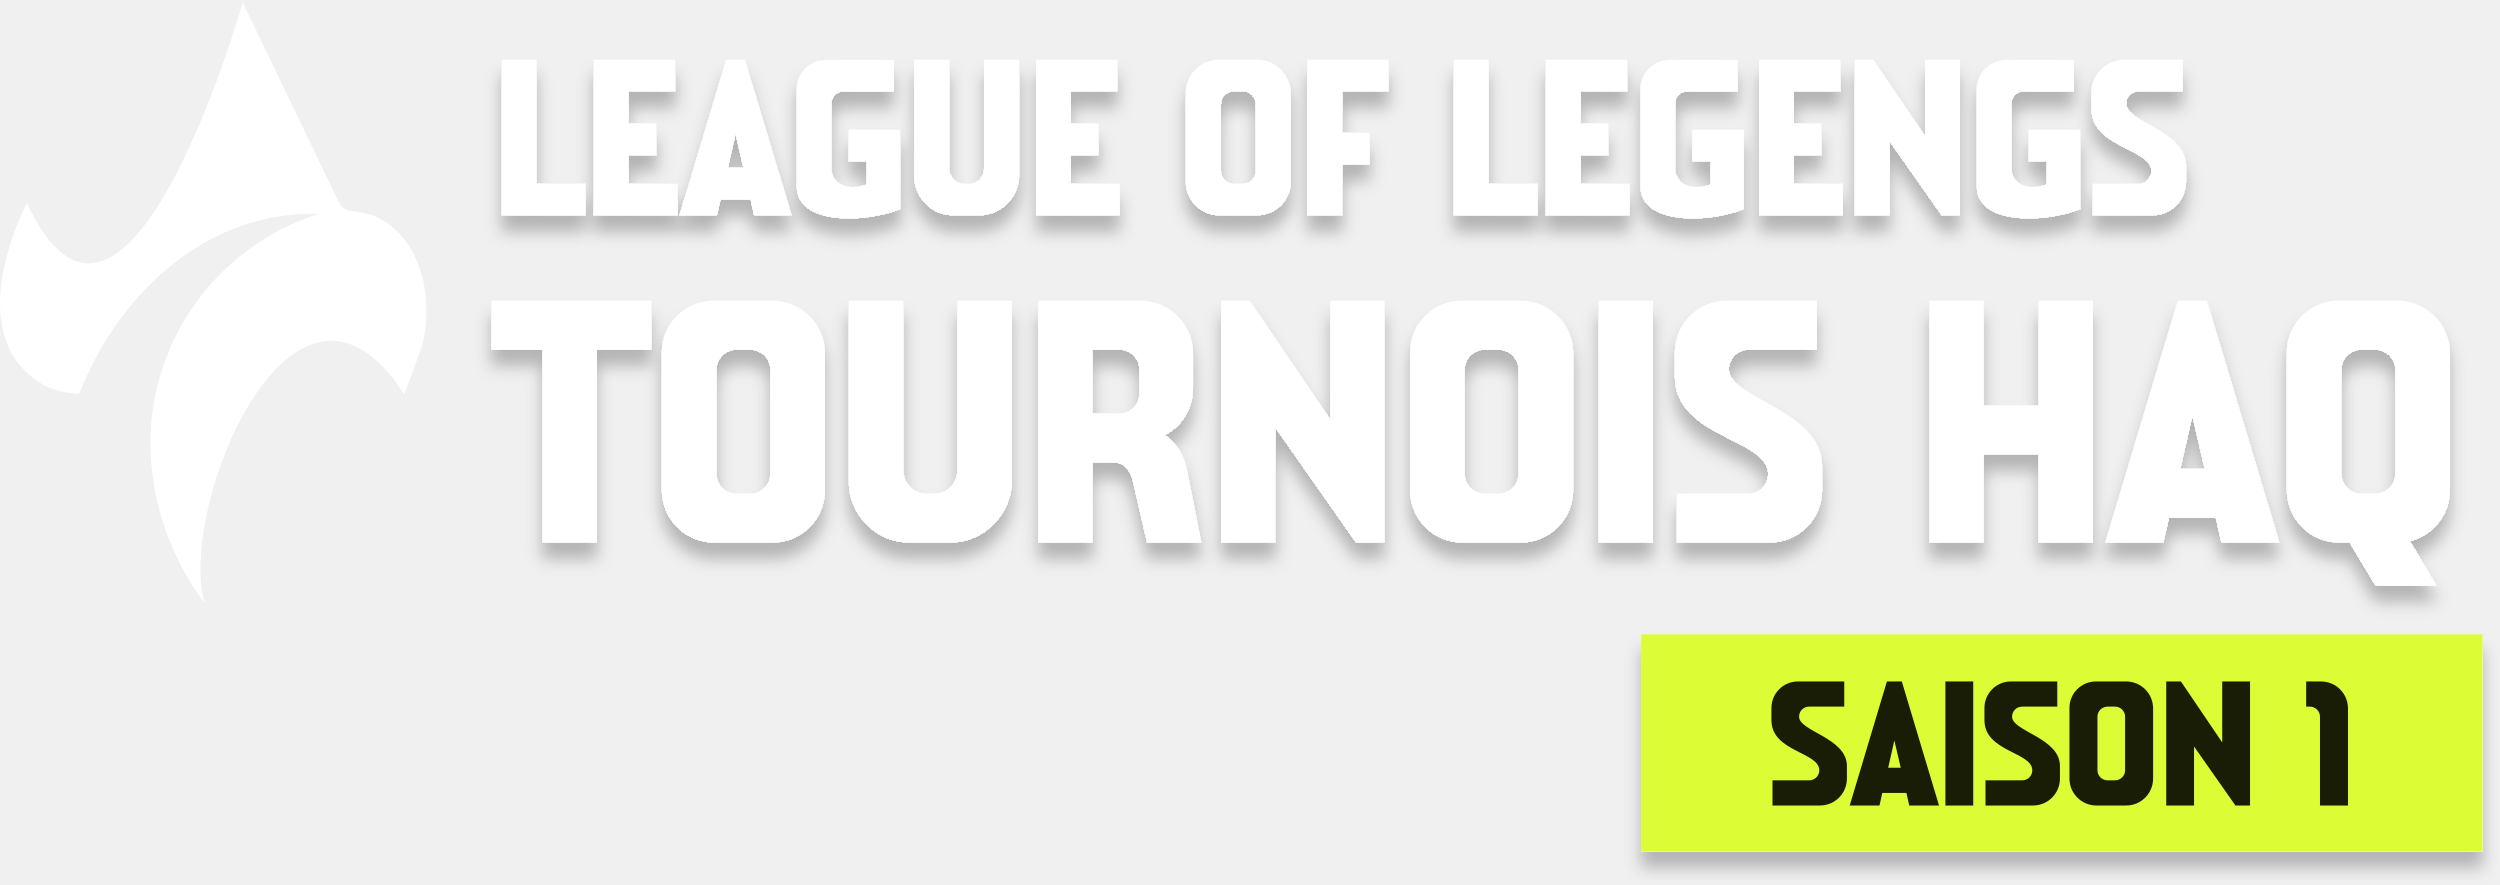
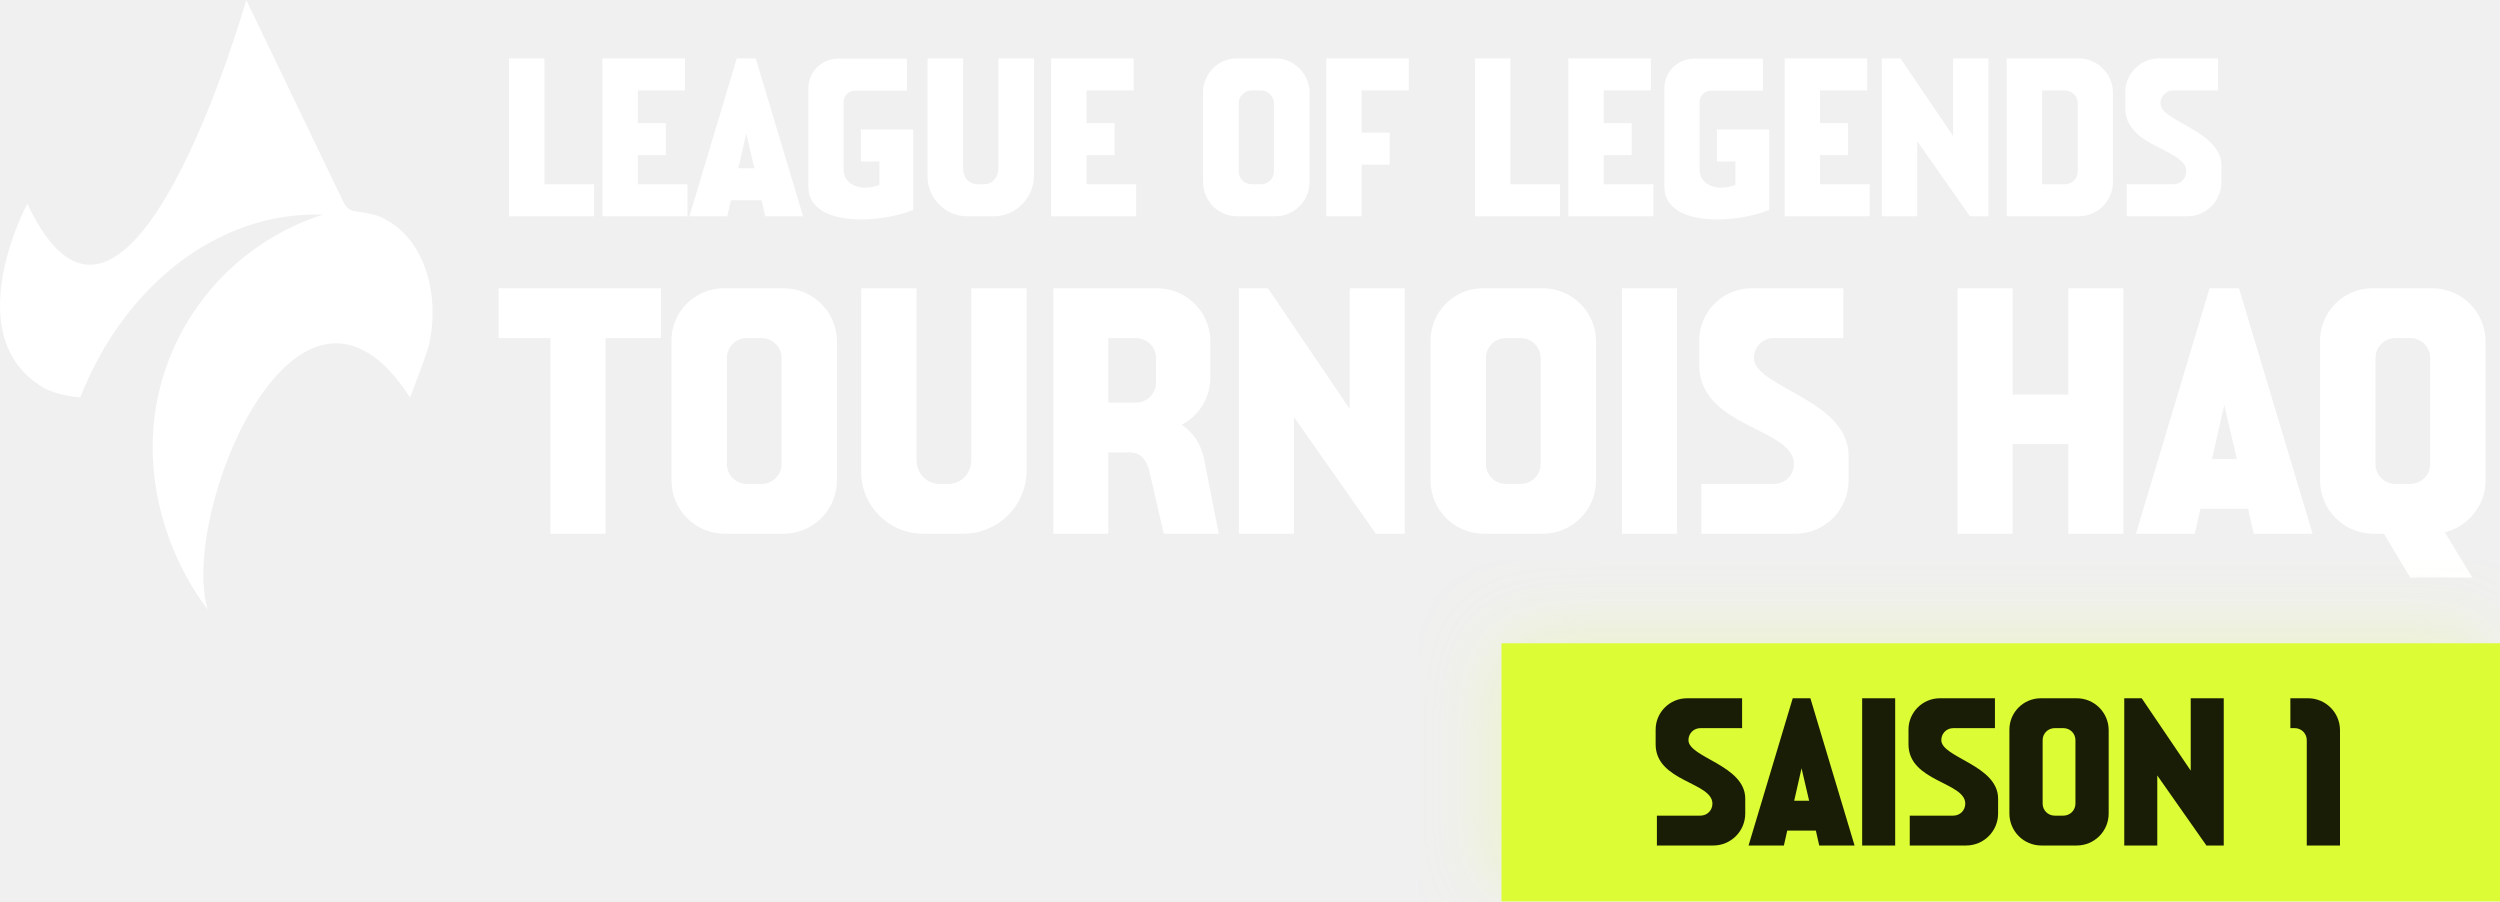
- <svg xmlns="http://www.w3.org/2000/svg" width="599" height="212" viewBox="0 0 599 212" fill="none">
-   <path d="M101.245 66.689C99.695 60.318 96.079 54.628 89.826 51.796C88.446 51.174 85.674 50.716 83.849 50.481C82.724 50.331 81.749 49.624 81.259 48.61L58.16 0.582C58.16 0.582 30.188 99.235 6.455 48.682C6.455 48.682 -10.32 79.894 10.215 92.112C11.589 92.93 14.774 94.107 18.953 94.428C29.044 68.762 50.855 50.461 76.315 51.266C74.627 51.763 72.986 52.391 71.371 53.078C54.282 60.338 41.62 75.244 37.461 93.525C33.445 111.159 38.272 130.173 49.043 144.536C42.268 121.696 70.462 53.581 96.844 94.46C96.844 94.46 100.899 83.904 101.311 82.085C102.409 77.245 102.494 71.745 101.265 66.682H101.252L101.245 66.689Z" fill="white" />
-   <g filter="url(#filter0_d_339_9)">
-     <path d="M128.576 14.293V44.018H140.296V51.582H120.213V14.293H128.576ZM150.634 37.146V44.018H162.353V51.582H142.27V14.293H161.767V21.857H150.634V29.581H157.239V37.146H150.634ZM174.001 14.293H178.476L189.663 51.582H180.713L179.861 47.8H172.616L171.764 51.582H162.814L174.001 14.293ZM174.374 40.236H178.156L176.239 32.032L174.374 40.236ZM207.684 38.637H203.316V31.073H215.675V50.09C211.999 51.529 207.524 52.328 203.423 52.328C196.711 52.328 190.904 50.144 190.904 44.657V21.325C190.904 17.489 194.047 14.346 197.883 14.346H214.183V21.91H201.984C200.44 21.91 199.214 23.136 199.214 24.68V40.395C199.214 43.165 201.398 44.817 204.382 44.817C205.394 44.817 206.512 44.604 207.684 44.231V38.637ZM235.775 40.395V14.293H244.192V41.94C244.192 47.267 239.877 51.582 234.603 51.582H228.477C223.256 51.582 219.048 47.374 219.048 42.153V14.293H227.465V40.395C227.465 42.419 228.956 44.018 230.98 44.018H232.259C234.283 44.018 235.775 42.419 235.775 40.395ZM256.602 37.146V44.018H268.321V51.582H248.238V14.293H267.735V21.857H256.602V29.581H263.207V37.146H256.602ZM301.171 14.293C305.646 14.293 309.268 17.915 309.268 22.39V43.485C309.268 47.96 305.646 51.582 301.171 51.582H292.222C287.747 51.582 284.125 47.96 284.125 43.485V22.23C284.125 17.862 287.694 14.293 292.062 14.293H301.171ZM300.852 40.981V24.894C300.852 23.189 299.467 21.857 297.815 21.857H295.578C293.926 21.857 292.541 23.189 292.541 24.894V40.981C292.541 42.686 293.926 44.018 295.578 44.018H297.815C299.467 44.018 300.852 42.686 300.852 40.981ZM313.214 51.582V14.293H332.71V21.857H321.577V31.819H328.183V39.383H321.577V51.582H313.214ZM356.692 14.293V44.018H368.411V51.582H348.328V14.293H356.692ZM378.749 37.146V44.018H390.468V51.582H370.385V14.293H389.882V21.857H378.749V29.581H385.354V37.146H378.749ZM409.841 38.637H405.473V31.073H417.831V50.09C414.156 51.529 409.681 52.328 405.579 52.328C398.867 52.328 393.061 50.144 393.061 44.657V21.325C393.061 17.489 396.204 14.346 400.039 14.346H416.34V21.91H404.141C402.596 21.91 401.371 23.136 401.371 24.68V40.395C401.371 43.165 403.555 44.817 406.538 44.817C407.55 44.817 408.669 44.604 409.841 44.231V38.637ZM429.834 37.146V44.018H441.554V51.582H421.471V14.293H440.968V21.857H429.834V29.581H436.44V37.146H429.834ZM461.246 32.618V14.293H469.609V51.582H465.188V51.529L452.776 33.843V51.582H444.412V14.293H448.834L461.246 32.618ZM490.423 38.637H486.054V31.073H498.413V50.09C494.737 51.529 490.263 52.328 486.161 52.328C479.449 52.328 473.642 50.144 473.642 44.657V21.325C473.642 17.489 476.785 14.346 480.621 14.346H496.922V21.91H484.723C483.178 21.91 481.953 23.136 481.953 24.68V40.395C481.953 43.165 484.137 44.817 487.12 44.817C488.132 44.817 489.251 44.604 490.423 44.231V38.637ZM509.404 24.894C509.404 29.315 523.787 31.233 523.787 39.703V43.485C523.787 47.96 520.164 51.582 515.69 51.582H501.413V44.018H512.44C514.145 44.018 515.477 42.686 515.477 40.981C515.477 35.494 501.094 35.441 501.094 25.959V22.23C501.094 17.862 504.663 14.293 509.031 14.293H522.988V21.857H512.44C510.736 21.857 509.404 23.189 509.404 24.894Z" fill="white" />
-     <path d="M117.751 83.796V72.038H156.088V83.796H143.005V129.999H130.005V83.796H117.751ZM185.073 72.038C192.028 72.038 197.658 77.669 197.658 84.624V117.413C197.658 124.369 192.028 129.999 185.073 129.999H171.162C164.207 129.999 158.576 124.369 158.576 117.413V84.376C158.576 77.586 164.124 72.038 170.914 72.038H185.073ZM184.576 113.522V88.516C184.576 85.866 182.423 83.796 179.856 83.796H176.379C173.812 83.796 171.659 85.866 171.659 88.516V113.522C171.659 116.171 173.812 118.241 176.379 118.241H179.856C182.423 118.241 184.576 116.171 184.576 113.522ZM229.376 112.611V72.038H242.459V115.012C242.459 123.292 235.752 129.999 227.555 129.999H218.033C209.918 129.999 203.377 123.458 203.377 115.343V72.038H216.459V112.611C216.459 115.757 218.778 118.241 221.924 118.241H223.912C227.058 118.241 229.376 115.757 229.376 112.611ZM279.055 104.248C281.704 105.987 283.609 108.719 284.354 112.362L287.831 129.999H274.832L271.354 114.846C270.526 112.197 269.201 110.789 266.634 110.789H261.749V129.999H248.749V72.038H273.258C280.214 72.038 285.844 77.669 285.844 84.624V93.07C285.844 97.955 283.112 102.178 279.055 104.248ZM273.01 94.312V88.516C273.01 85.866 270.857 83.796 268.29 83.796H261.749V99.031H268.29C270.857 99.031 273.01 96.961 273.01 94.312ZM318.741 100.522V72.038H331.741V129.999H324.868V129.916L305.576 102.426V129.999H292.576V72.038H299.448L318.741 100.522ZM364.34 72.038C371.296 72.038 376.926 77.669 376.926 84.624V117.413C376.926 124.369 371.296 129.999 364.34 129.999H350.43C343.475 129.999 337.844 124.369 337.844 117.413V84.376C337.844 77.586 343.392 72.038 350.181 72.038H364.34ZM363.844 113.522V88.516C363.844 85.866 361.691 83.796 359.124 83.796H355.646C353.079 83.796 350.927 85.866 350.927 88.516V113.522C350.927 116.171 353.079 118.241 355.646 118.241H359.124C361.691 118.241 363.844 116.171 363.844 113.522ZM396.058 129.999H383.059V72.038H396.058V129.999ZM414.215 88.516C414.215 95.388 436.571 98.369 436.571 111.534V117.413C436.571 124.369 430.941 129.999 423.986 129.999H401.795V118.241H418.935C421.584 118.241 423.654 116.171 423.654 113.522C423.654 104.993 401.298 104.91 401.298 90.172V84.376C401.298 77.586 406.846 72.038 413.636 72.038H435.329V83.796H418.935C416.285 83.796 414.215 85.866 414.215 88.516ZM488.467 97.127V72.038H501.467V129.999H488.467V108.802H475.302V129.999H462.302V72.038H475.302V97.127H488.467ZM521.812 72.038H528.767L546.156 129.999H532.245L530.92 124.12H519.659L518.334 129.999H504.424L521.812 72.038ZM522.392 112.362H528.27L525.29 99.611L522.392 112.362ZM574.416 72.038C581.371 72.038 587.002 77.669 587.002 84.624V117.413C587.002 123.292 582.944 128.26 577.397 129.668L583.855 140.349H569.199L562.989 129.999H560.505C553.55 129.999 547.92 124.369 547.92 117.413V84.376C547.92 77.586 553.467 72.038 560.257 72.038H574.416ZM573.919 113.522V88.516C573.919 85.866 571.766 83.796 569.199 83.796H565.722C563.155 83.796 561.002 85.866 561.002 88.516V113.522C561.002 116.171 563.155 118.241 565.722 118.241H569.199C571.766 118.241 573.919 116.171 573.919 113.522Z" fill="white" />
-     <rect width="201.557" height="52" transform="translate(393.223 151.998)" fill="#DCFC35" />
-     <path d="M431.059 171.727C431.059 175.251 442.522 176.78 442.522 183.53V186.545C442.522 190.111 439.635 192.998 436.069 192.998H424.69V186.969H433.479C434.837 186.969 435.899 185.908 435.899 184.549C435.899 180.176 424.436 180.134 424.436 172.576V169.605C424.436 166.123 427.28 163.279 430.762 163.279H441.885V169.307H433.479C432.12 169.307 431.059 170.369 431.059 171.727ZM452.106 163.279H455.673L464.589 192.998H457.456L456.777 189.984H451.003L450.323 192.998H443.191L452.106 163.279ZM452.404 183.955H455.418L453.89 177.417L452.404 183.955ZM472.788 192.998H466.122V163.279H472.788V192.998ZM482.098 171.727C482.098 175.251 493.561 176.78 493.561 183.53V186.545C493.561 190.111 490.674 192.998 487.108 192.998H475.729V186.969H484.518C485.876 186.969 486.938 185.908 486.938 184.549C486.938 180.176 475.474 180.134 475.474 172.576V169.605C475.474 166.123 478.319 163.279 481.8 163.279H492.924V169.307H484.518C483.159 169.307 482.098 170.369 482.098 171.727ZM509.429 163.279C512.995 163.279 515.882 166.166 515.882 169.732V186.545C515.882 190.111 512.995 192.998 509.429 192.998H502.296C498.73 192.998 495.843 190.111 495.843 186.545V169.605C495.843 166.123 498.688 163.279 502.169 163.279H509.429ZM509.174 184.549V171.727C509.174 170.369 508.07 169.307 506.754 169.307H504.971C503.655 169.307 502.551 170.369 502.551 171.727V184.549C502.551 185.908 503.655 186.969 504.971 186.969H506.754C508.07 186.969 509.174 185.908 509.174 184.549ZM532.443 177.884V163.279H539.109V192.998H535.585V192.956L525.692 178.86V192.998H519.027V163.279H522.551L532.443 177.884ZM556.121 163.279C559.688 163.279 562.575 166.166 562.575 169.732V192.998H555.867V171.727C555.867 170.369 554.763 169.307 553.447 169.307H552.555V163.279H556.121Z" fill="#191D06" />
+ <svg xmlns="http://www.w3.org/2000/svg" width="890" height="321" viewBox="0 0 890 321" fill="none">
+   <g clip-path="url(#clip0_1093_2)">
+     <path d="M152.62 99.651C150.283 90.048 144.831 81.47 135.407 77.201C133.327 76.264 129.147 75.574 126.396 75.219C124.7 74.992 123.231 73.927 122.492 72.399L87.672 0C87.672 0 45.507 148.712 9.73 72.507C9.73 72.507 -15.557 119.558 15.399 137.975C17.469 139.208 22.27 140.982 28.57 141.466C43.782 102.777 76.66 75.189 115.039 76.402C112.496 77.151 110.021 78.098 107.586 79.133C81.826 90.077 62.739 112.547 56.469 140.105C50.416 166.686 57.692 195.348 73.929 217C63.715 182.57 106.216 79.892 145.985 141.515C145.985 141.515 152.097 125.601 152.718 122.861C154.375 115.564 154.503 107.272 152.649 99.641H152.63L152.62 99.651Z" fill="white" />
+     <path d="M193.819 65.597H211.486V77H181.212V20.789H193.819V65.597ZM227.069 65.597H244.735V77H214.462V20.789H243.852V32.192H227.069V43.836H237.026V55.238H227.069V65.597ZM269.039 20.789L285.903 77H272.412L271.127 71.299H260.206L258.922 77H245.431L262.294 20.789H269.039ZM268.558 59.896L265.667 47.529L262.856 59.896H268.558ZM306.484 57.487V46.084H325.114V74.752C322.33 75.822 319.332 76.652 316.12 77.241C312.908 77.83 309.75 78.124 306.645 78.124C304.129 78.124 301.72 77.91 299.418 77.482C297.169 77.053 295.162 76.384 293.395 75.474C291.682 74.511 290.317 73.306 289.3 71.861C288.283 70.415 287.774 68.649 287.774 66.561V31.389C287.774 29.944 288.042 28.578 288.577 27.294C289.166 26.009 289.915 24.911 290.826 24.001C291.789 23.038 292.913 22.288 294.198 21.753C295.483 21.164 296.848 20.869 298.294 20.869H322.866V32.272H304.477C303.299 32.272 302.309 32.674 301.506 33.477C300.703 34.28 300.301 35.27 300.301 36.448V60.137C300.301 62.225 301.024 63.857 302.469 65.035C303.915 66.213 305.788 66.802 308.09 66.802C309.536 66.802 311.195 66.507 313.069 65.918V57.487H306.484ZM355.413 20.789H368.101V62.465C368.101 64.446 367.726 66.32 366.977 68.087C366.227 69.853 365.183 71.406 363.845 72.744C362.56 74.082 361.034 75.126 359.268 75.876C357.501 76.625 355.627 77 353.647 77H344.412C342.431 77 340.584 76.625 338.871 75.876C337.158 75.126 335.659 74.109 334.374 72.824C333.09 71.54 332.072 70.041 331.323 68.328C330.574 66.614 330.199 64.767 330.199 62.787V20.789H342.886V60.137C342.886 61.689 343.368 63.001 344.332 64.072C345.349 65.089 346.634 65.597 348.186 65.597H350.113C351.666 65.597 352.924 65.089 353.888 64.072C354.905 63.001 355.413 61.689 355.413 60.137V20.789ZM386.809 65.597H404.475V77H374.201V20.789H403.591V32.192H386.809V43.836H396.766V55.238H386.809V65.597ZM453.994 20.789C455.707 20.789 457.286 21.11 458.731 21.753C460.23 22.395 461.515 23.279 462.586 24.403C463.71 25.474 464.593 26.758 465.236 28.257C465.878 29.703 466.199 31.282 466.199 32.995V64.794C466.199 66.454 465.878 68.033 465.236 69.532C464.593 71.031 463.71 72.343 462.586 73.467C461.515 74.537 460.23 75.394 458.731 76.036C457.286 76.679 455.707 77 453.994 77H440.503C438.843 77 437.264 76.679 435.765 76.036C434.266 75.394 432.955 74.537 431.83 73.467C430.76 72.343 429.903 71.031 429.261 69.532C428.618 68.033 428.297 66.454 428.297 64.794V32.754C428.297 31.095 428.618 29.542 429.261 28.097C429.903 26.651 430.76 25.393 431.83 24.323C432.901 23.198 434.159 22.342 435.605 21.753C437.05 21.11 438.603 20.789 440.262 20.789H453.994ZM453.512 36.769C453.512 35.484 453.057 34.414 452.147 33.557C451.237 32.647 450.166 32.192 448.935 32.192H445.562C444.331 32.192 443.26 32.647 442.35 33.557C441.44 34.414 440.985 35.484 440.985 36.769V61.02C440.985 62.305 441.44 63.402 442.35 64.312C443.26 65.169 444.331 65.597 445.562 65.597H448.935C450.166 65.597 451.237 65.169 452.147 64.312C453.057 63.402 453.512 62.305 453.512 61.02V36.769ZM472.147 20.789H501.537V32.192H484.754V47.208H494.711V58.611H484.754V77H472.147V20.789ZM537.687 65.597H555.353V77H525.079V20.789H537.687V65.597ZM570.936 65.597H588.603V77H558.329V20.789H587.719V32.192H570.936V43.836H580.894V55.238H570.936V65.597ZM611.221 57.487V46.084H629.85V74.752C627.067 75.822 624.069 76.652 620.857 77.241C617.645 77.83 614.486 78.124 611.381 78.124C608.865 78.124 606.456 77.91 604.154 77.482C601.906 77.053 599.898 76.384 598.131 75.474C596.418 74.511 595.053 73.306 594.036 71.861C593.019 70.415 592.51 68.649 592.51 66.561V31.389C592.51 29.944 592.778 28.578 593.313 27.294C593.902 26.009 594.652 24.911 595.562 24.001C596.525 23.038 597.65 22.288 598.934 21.753C600.219 21.164 601.584 20.869 603.03 20.869H627.602V32.272H609.213C608.035 32.272 607.045 32.674 606.242 33.477C605.439 34.28 605.037 35.27 605.037 36.448V60.137C605.037 62.225 605.76 63.857 607.205 65.035C608.651 66.213 610.525 66.802 612.827 66.802C614.272 66.802 615.932 66.507 617.805 65.918V57.487H611.221ZM647.944 65.597H665.61V77H635.337V20.789H664.727V32.192H647.944V43.836H657.901V55.238H647.944V65.597ZM695.295 20.789H707.902V77H701.237V76.92L682.527 50.26V77H669.919V20.789H676.584L695.295 48.413V20.789ZM739.999 20.789C741.712 20.789 743.291 21.11 744.737 21.753C746.236 22.395 747.521 23.279 748.591 24.403C749.715 25.474 750.599 26.758 751.241 28.257C751.884 29.703 752.205 31.282 752.205 32.995V64.794C752.205 66.454 751.884 68.033 751.241 69.532C750.599 71.031 749.715 72.343 748.591 73.467C747.521 74.537 746.236 75.394 744.737 76.036C743.291 76.679 741.712 77 739.999 77H714.383V20.789H739.999ZM739.678 36.769C739.678 35.484 739.223 34.414 738.313 33.557C737.403 32.647 736.332 32.192 735.101 32.192H726.99V65.597H735.101C736.332 65.597 737.403 65.169 738.313 64.312C739.223 63.402 739.678 62.305 739.678 61.02V36.769ZM769.144 36.769C769.144 37.893 769.679 38.937 770.75 39.901C771.821 40.811 773.159 41.748 774.765 42.711C776.371 43.621 778.111 44.612 779.985 45.683C781.858 46.7 783.598 47.851 785.204 49.136C786.81 50.42 788.149 51.866 789.219 53.472C790.29 55.078 790.825 56.952 790.825 59.093V64.794C790.825 66.454 790.504 68.033 789.862 69.532C789.219 71.031 788.336 72.343 787.212 73.467C786.141 74.537 784.856 75.394 783.357 76.036C781.912 76.679 780.333 77 778.619 77H757.099V65.597H773.721C775.006 65.597 776.077 65.169 776.933 64.312C777.843 63.402 778.298 62.305 778.298 61.02C778.298 59.628 777.763 58.45 776.692 57.487C775.622 56.47 774.283 55.533 772.677 54.676C771.071 53.766 769.331 52.856 767.458 51.946C765.584 51.036 763.844 49.992 762.238 48.814C760.632 47.583 759.294 46.138 758.223 44.478C757.152 42.819 756.617 40.784 756.617 38.375V32.754C756.617 31.095 756.938 29.542 757.581 28.097C758.223 26.651 759.08 25.393 760.15 24.323C761.221 23.198 762.479 22.342 763.924 21.753C765.37 21.11 766.922 20.789 768.582 20.789H789.621V32.192H773.721C772.436 32.192 771.339 32.647 770.429 33.557C769.572 34.414 769.144 35.484 769.144 36.769Z" fill="white" />
+     <path d="M177.501 120.352V102.628H235.291V120.352H215.57V190H195.974V120.352H177.501ZM278.984 102.628C289.468 102.628 297.956 111.116 297.956 121.6V171.028C297.956 181.512 289.468 190 278.984 190H258.014C247.53 190 239.042 181.512 239.042 171.028V121.226C239.042 110.991 247.405 102.628 257.64 102.628H278.984ZM278.235 165.161V127.467C278.235 123.473 274.989 120.352 271.12 120.352H265.878C262.008 120.352 258.763 123.473 258.763 127.467V165.161C258.763 169.156 262.008 172.276 265.878 172.276H271.12C274.989 172.276 278.235 169.156 278.235 165.161ZM345.768 163.788V102.628H365.489V167.408C365.489 179.89 355.379 190 343.022 190H328.668C316.436 190 306.576 180.139 306.576 167.907V102.628H326.297V163.788C326.297 168.532 329.792 172.276 334.535 172.276H337.53C342.273 172.276 345.768 168.532 345.768 163.788ZM420.654 151.182C424.649 153.803 427.519 157.922 428.643 163.414L433.885 190H414.289L409.046 167.159C407.798 163.164 405.801 161.043 401.932 161.043H394.568V190H374.971V102.628H411.917C422.402 102.628 430.889 111.116 430.889 121.6V134.332C430.889 141.696 426.77 148.062 420.654 151.182ZM411.543 136.204V127.467C411.543 123.473 408.298 120.352 404.428 120.352H394.568V143.319H404.428C408.298 143.319 411.543 140.198 411.543 136.204ZM480.479 145.565V102.628H500.075V190H489.715V189.875L460.633 148.436V190H441.037V102.628H451.396L480.479 145.565ZM549.217 102.628C559.701 102.628 568.189 111.116 568.189 121.6V171.028C568.189 181.512 559.701 190 549.217 190H528.247C517.763 190 509.275 181.512 509.275 171.028V121.226C509.275 110.991 517.638 102.628 527.873 102.628H549.217ZM548.468 165.161V127.467C548.468 123.473 545.222 120.352 541.353 120.352H536.111C532.241 120.352 528.996 123.473 528.996 127.467V165.161C528.996 169.156 532.241 172.276 536.111 172.276H541.353C545.222 172.276 548.468 169.156 548.468 165.161ZM597.029 190H577.433V102.628H597.029V190ZM624.399 127.467C624.399 137.827 658.1 142.32 658.1 162.166V171.028C658.1 181.512 649.612 190 639.127 190H605.677V172.276H631.514C635.508 172.276 638.628 169.156 638.628 165.161C638.628 152.305 604.928 152.181 604.928 129.963V121.226C604.928 110.991 613.29 102.628 623.525 102.628H656.227V120.352H631.514C627.52 120.352 624.399 123.473 624.399 127.467ZM736.328 140.448V102.628H755.925V190H736.328V158.047H716.483V190H696.886V102.628H716.483V140.448H736.328ZM786.594 102.628H797.078L823.29 190H802.32L800.323 181.138H783.348L781.351 190H760.382L786.594 102.628ZM787.467 163.414H796.329L791.836 144.192L787.467 163.414ZM865.89 102.628C876.375 102.628 884.862 111.116 884.862 121.6V171.028C884.862 179.89 878.746 187.379 870.384 189.501L880.119 205.602H858.027L848.665 190H844.921C834.436 190 825.949 181.512 825.949 171.028V121.226C825.949 110.991 834.312 102.628 844.547 102.628H865.89ZM865.141 165.161V127.467C865.141 123.473 861.896 120.352 858.027 120.352H852.784C848.915 120.352 845.67 123.473 845.67 127.467V165.161C845.67 169.156 848.915 172.276 852.784 172.276H858.027C861.896 172.276 865.141 169.156 865.141 165.161Z" fill="white" />
+     <g filter="url(#filter0_d_1093_2)">
+       <rect width="355.481" height="92" transform="translate(534.519 229)" fill="#DCFC35" />
+       <path d="M601.088 263.485C601.088 269.7 621.305 272.396 621.305 284.302V289.618C621.305 295.908 616.213 301 609.924 301H589.856V290.367H605.356C607.752 290.367 609.624 288.495 609.624 286.099C609.624 278.386 589.407 278.312 589.407 264.983V259.741C589.407 253.601 594.424 248.584 600.564 248.584H620.182V259.217H605.356C602.96 259.217 601.088 261.089 601.088 263.485ZM638.209 248.584H644.499L660.224 301H647.644L646.446 295.684H636.262L635.064 301H622.485L638.209 248.584ZM638.733 285.051H644.05L641.354 273.519L638.733 285.051ZM674.684 301H662.928V248.584H674.684V301ZM691.104 263.485C691.104 269.7 711.321 272.396 711.321 284.302V289.618C711.321 295.908 706.23 301 699.94 301H679.872V290.367H695.372C697.768 290.367 699.64 288.495 699.64 286.099C699.64 278.386 679.423 278.312 679.423 264.983V259.741C679.423 253.601 684.44 248.584 690.58 248.584H710.198V259.217H695.372C692.976 259.217 691.104 261.089 691.104 263.485ZM739.308 248.584C745.598 248.584 750.689 253.676 750.689 259.966V289.618C750.689 295.908 745.598 301 739.308 301H726.728C720.438 301 715.346 295.908 715.346 289.618V259.741C715.346 253.601 720.363 248.584 726.503 248.584H739.308ZM738.858 286.099V263.485C738.858 261.089 736.912 259.217 734.59 259.217H731.445C729.124 259.217 727.177 261.089 727.177 263.485V286.099C727.177 288.495 729.124 290.367 731.445 290.367H734.59C736.912 290.367 738.858 288.495 738.858 286.099ZM779.897 274.343V248.584H791.653V301H785.438V300.925L767.991 276.065V301H756.235V248.584H762.45L779.897 274.343ZM821.658 248.584C827.948 248.584 833.04 253.676 833.04 259.966V301H821.209V263.485C821.209 261.089 819.262 259.217 816.941 259.217H815.368V248.584H821.658Z" fill="#191D06" />
+     </g>
  </g>
  <defs>
-     <filter id="filter0_d_339_9" x="113.948" y="0.582" width="484.635" height="211.022" filterUnits="userSpaceOnUse" color-interpolation-filters="sRGB">
+     <filter id="filter0_d_1093_2" x="505.269" y="199.75" width="413.981" height="150.5" filterUnits="userSpaceOnUse" color-interpolation-filters="sRGB">
      <feFlood flood-opacity="0" result="BackgroundImageFix" />
      <feColorMatrix in="SourceAlpha" type="matrix" values="0 0 0 0 0 0 0 0 0 0 0 0 0 0 0 0 0 0 127 0" result="hardAlpha" />
-       <feOffset dy="3.803" />
-       <feGaussianBlur stdDeviation="1.901" />
+       <feOffset />
+       <feGaussianBlur stdDeviation="14.625" />
      <feComposite in2="hardAlpha" operator="out" />
-       <feColorMatrix type="matrix" values="0 0 0 0 0 0 0 0 0 0 0 0 0 0 0 0 0 0 0.25 0" />
-       <feBlend mode="normal" in2="BackgroundImageFix" result="effect1_dropShadow_339_9" />
-       <feBlend mode="normal" in="SourceGraphic" in2="effect1_dropShadow_339_9" result="shape" />
+       <feColorMatrix type="matrix" values="0 0 0 0 0.863 0 0 0 0 0.988 0 0 0 0 0.208 0 0 0 0.25 0" />
+       <feBlend mode="normal" in2="BackgroundImageFix" result="effect1_dropShadow_1093_2" />
+       <feBlend mode="normal" in="SourceGraphic" in2="effect1_dropShadow_1093_2" result="shape" />
    </filter>
+     <clipPath id="clip0_1093_2">
+       <rect width="890" height="321" fill="white" />
+     </clipPath>
  </defs>
</svg>
